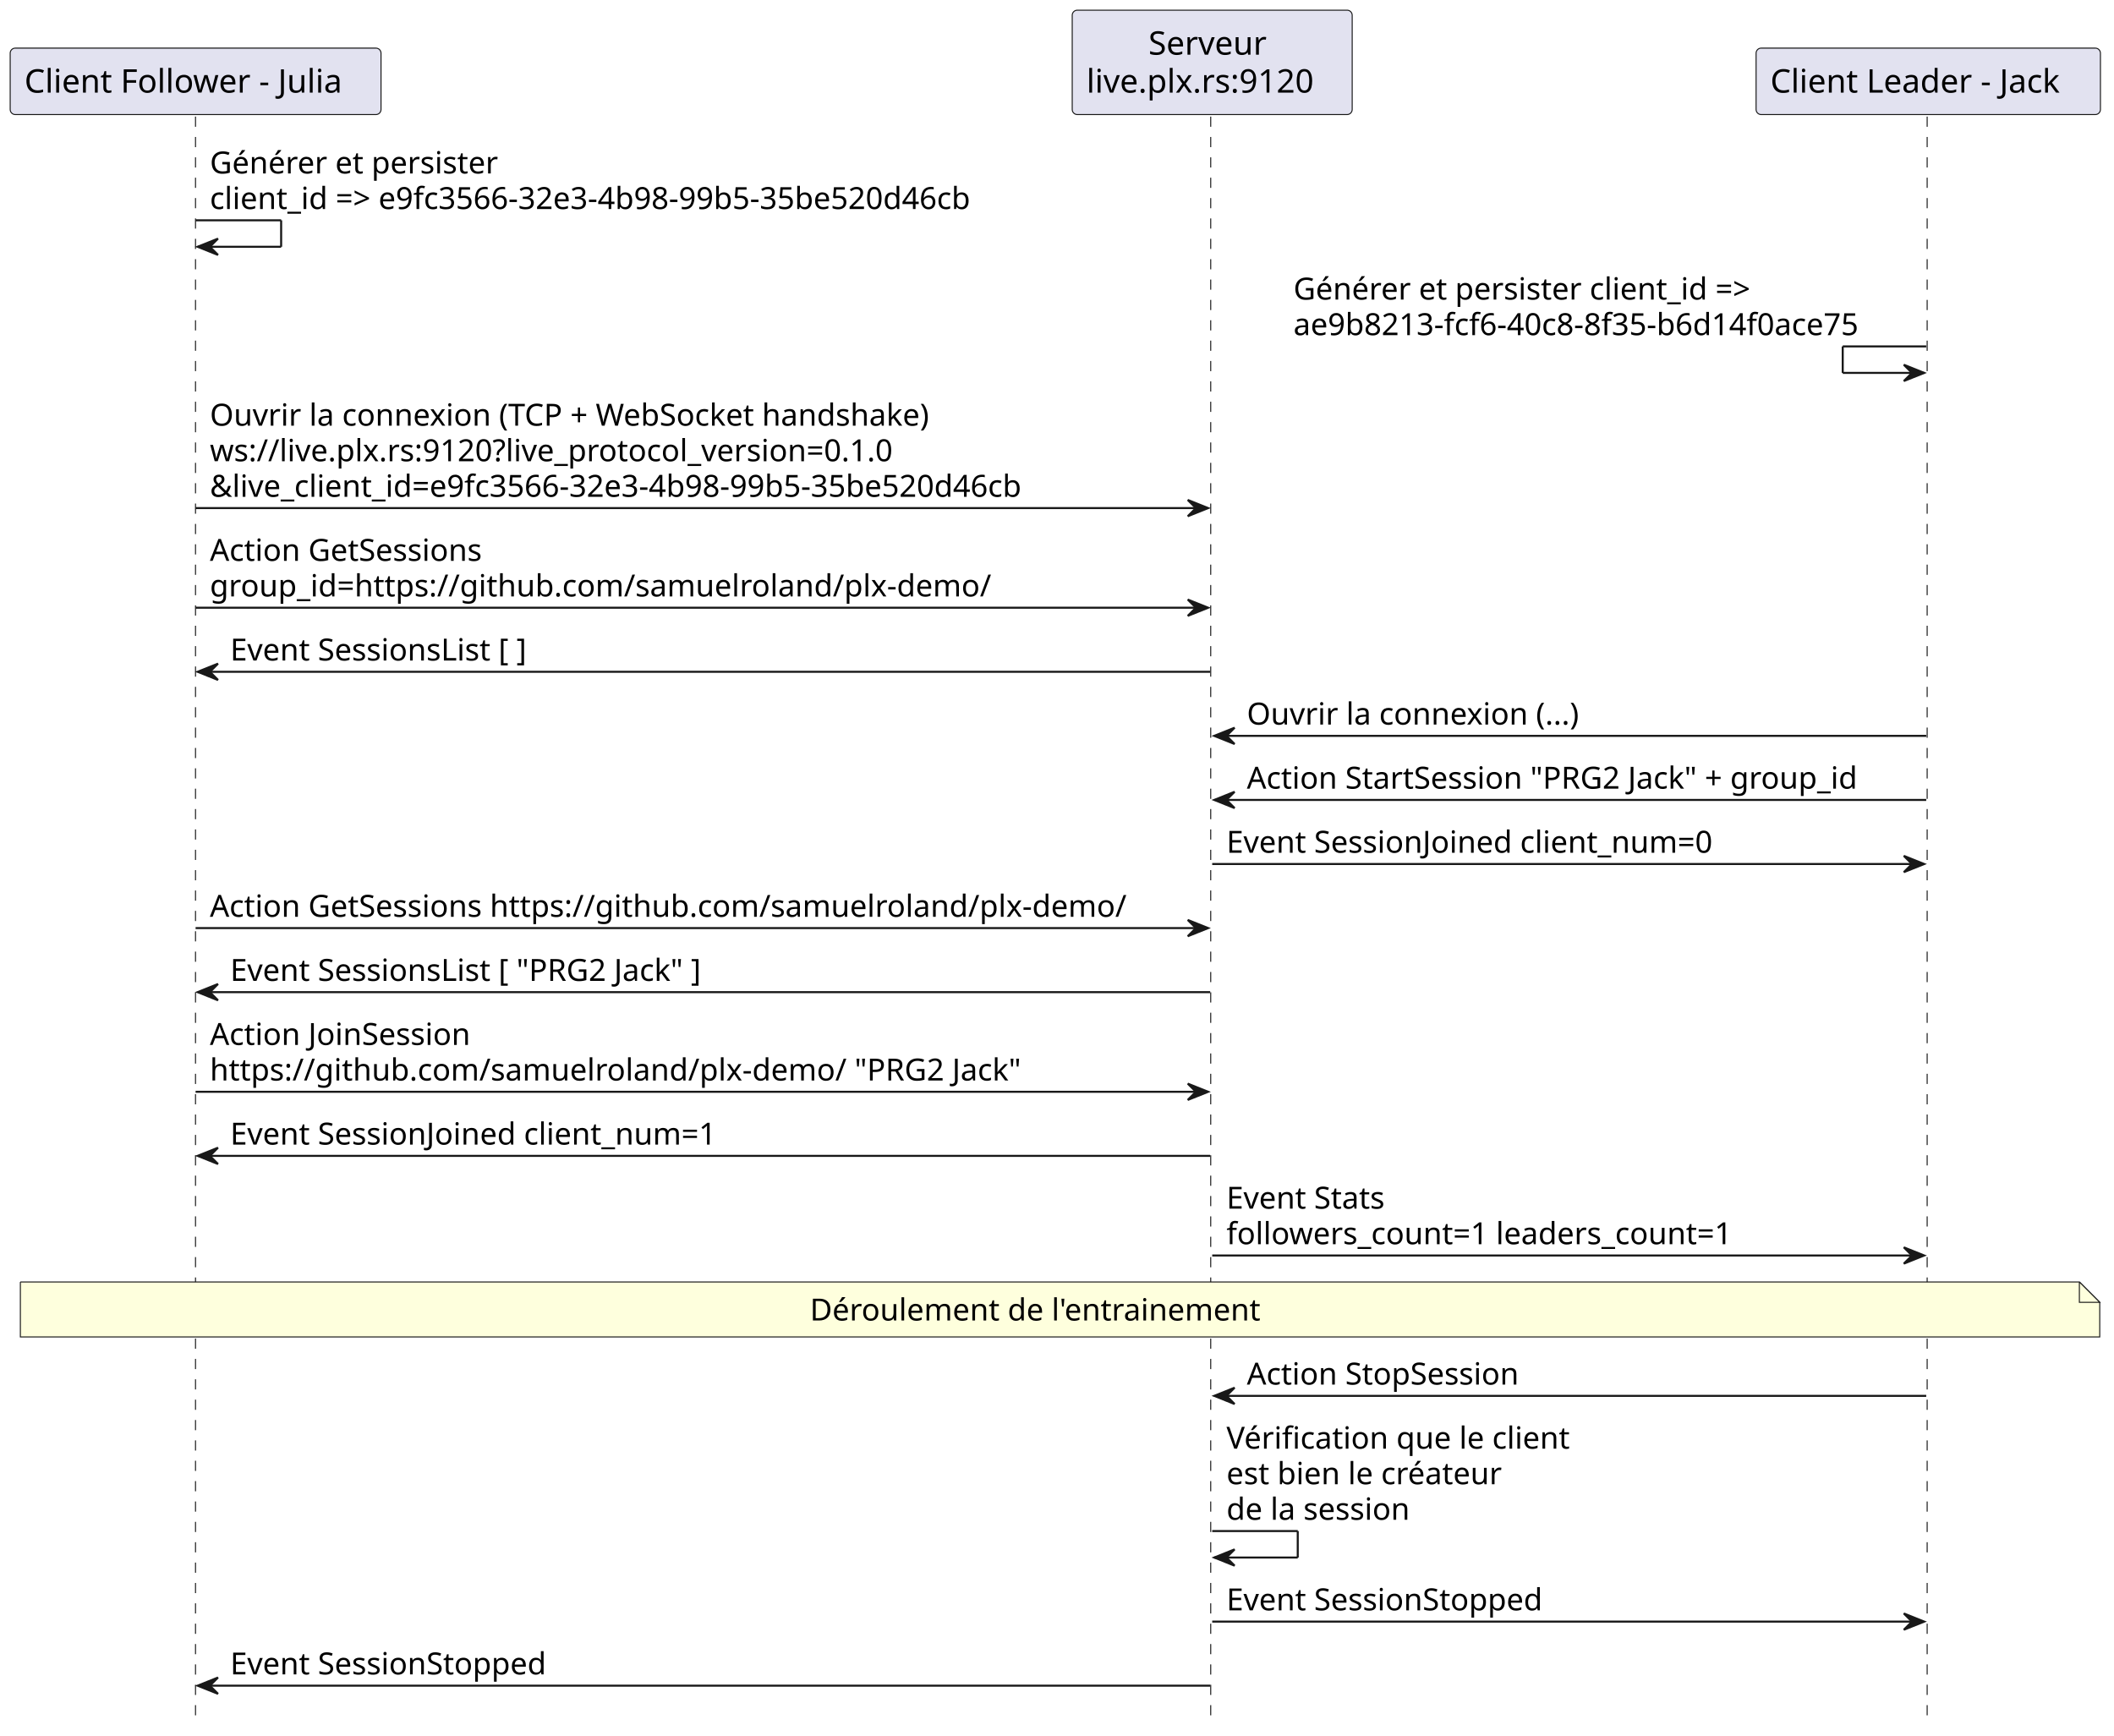
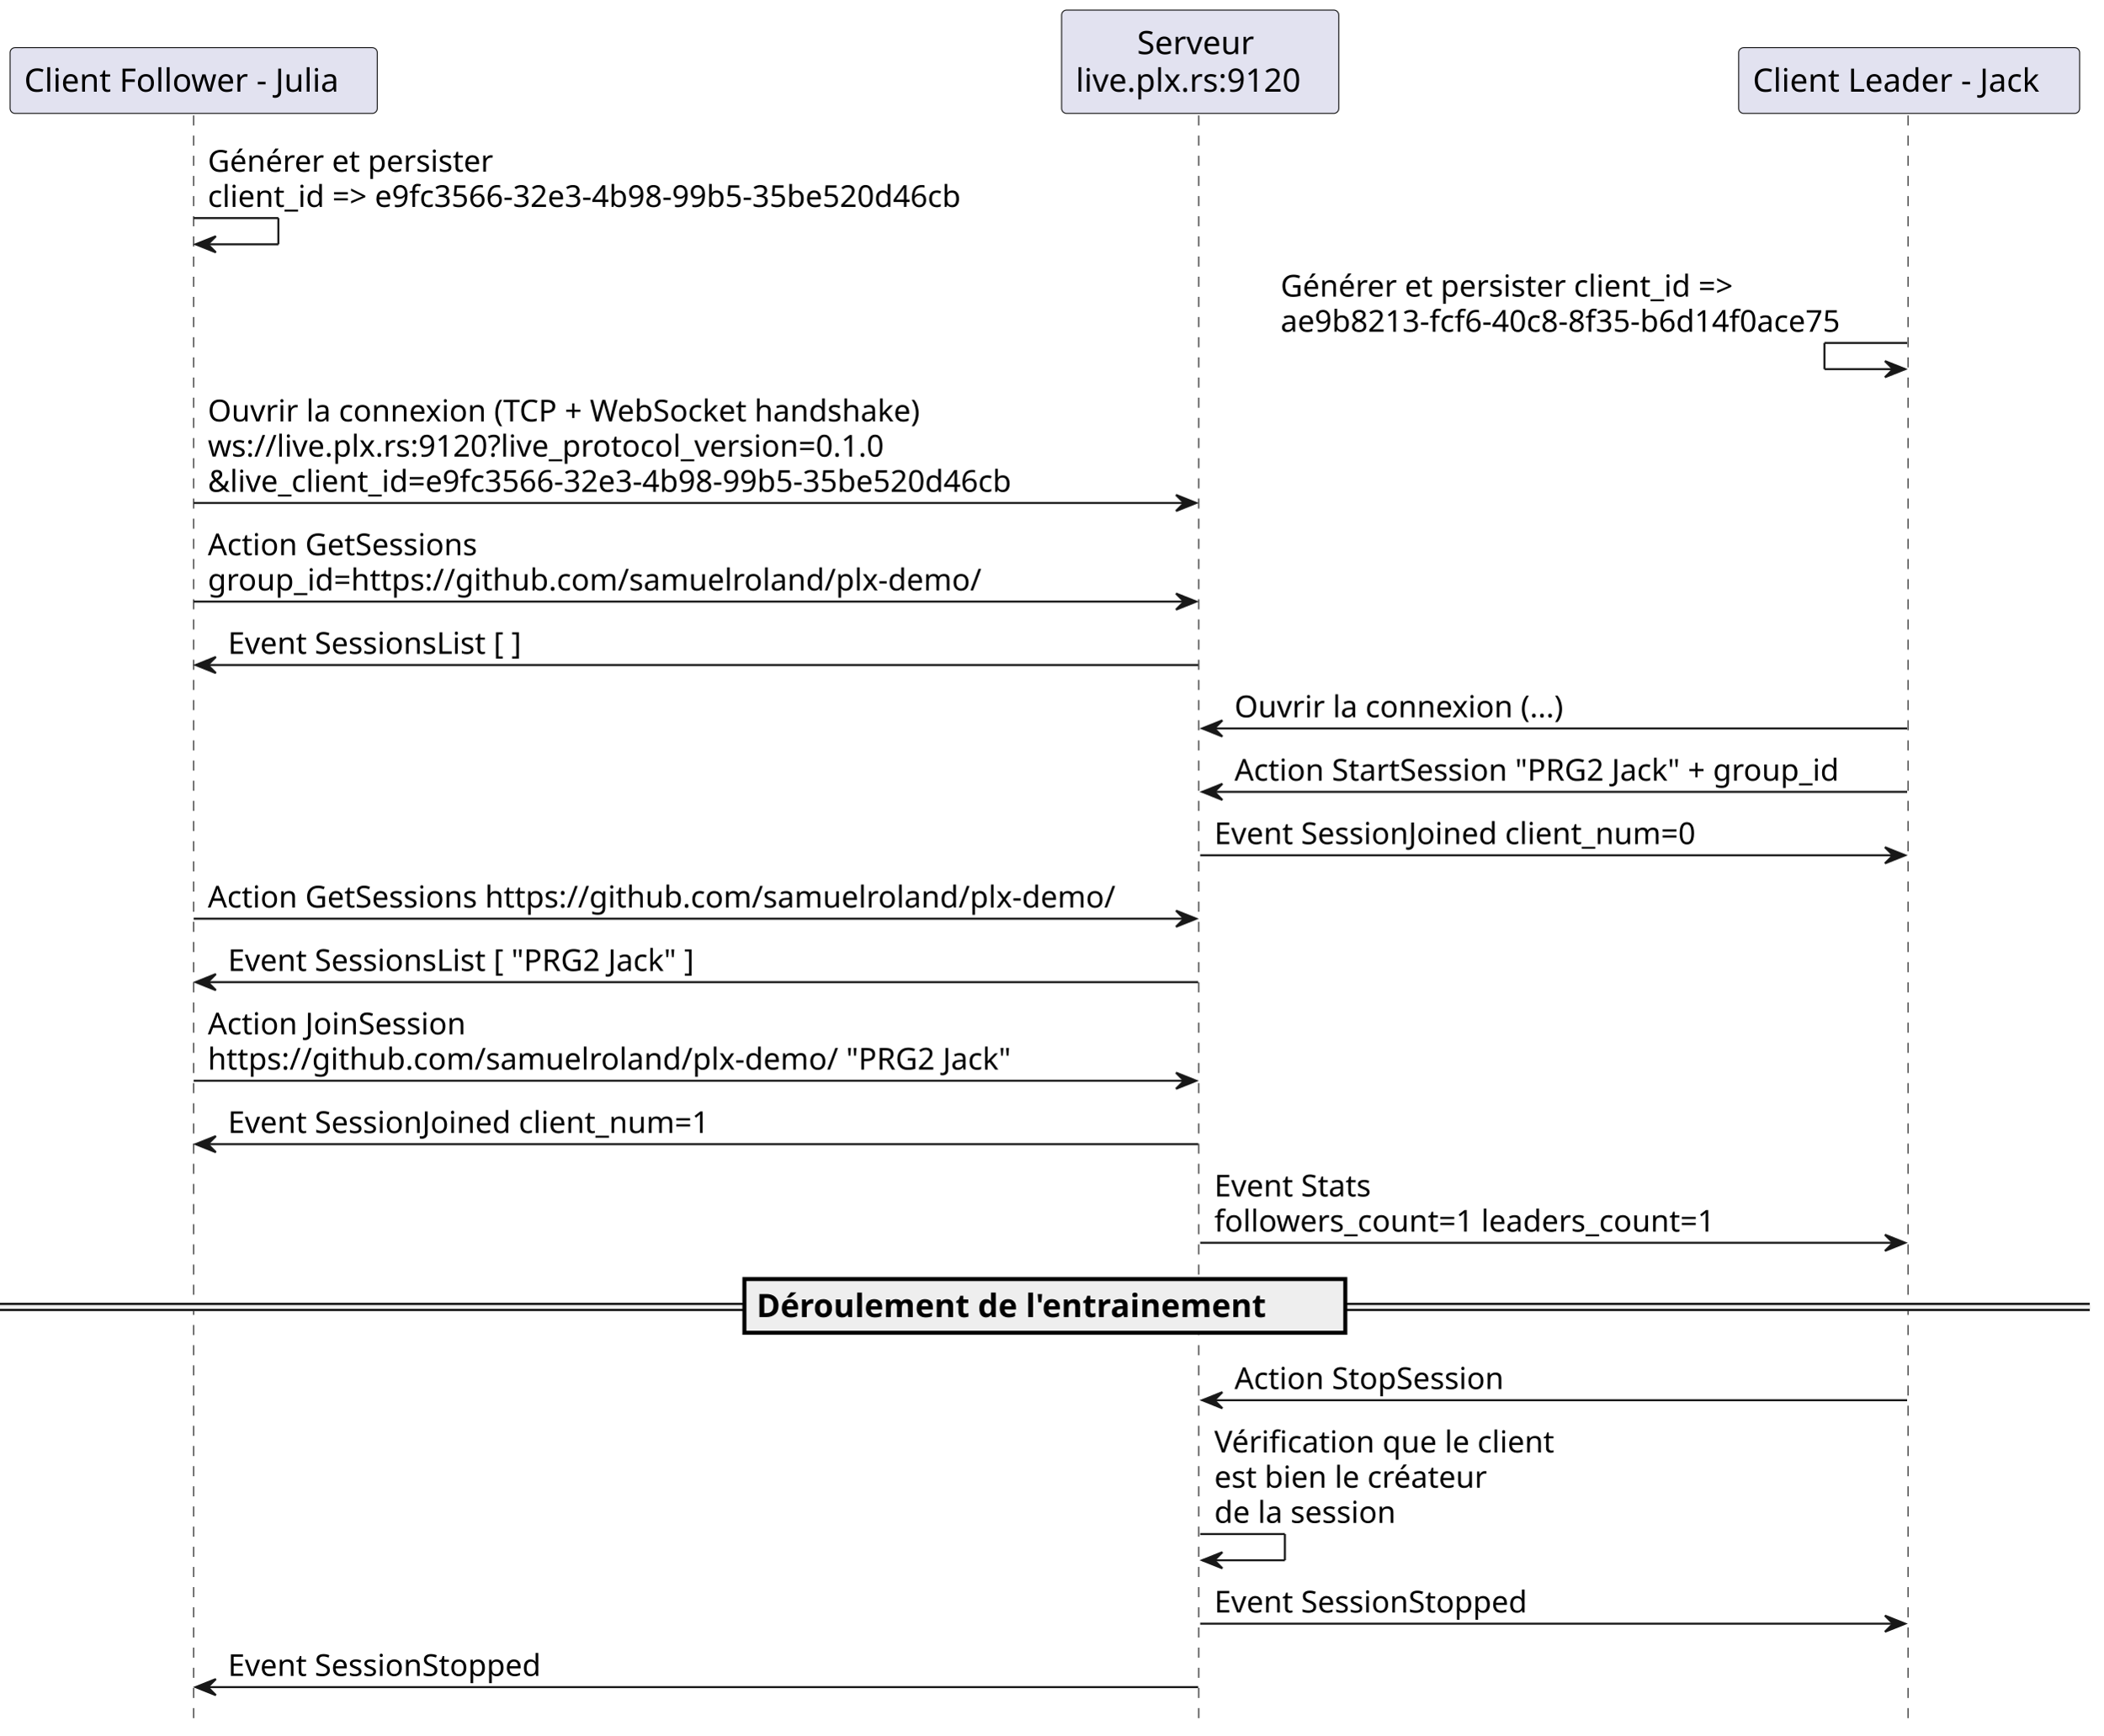
- <svg xmlns="http://www.w3.org/2000/svg" contentStyleType="text/css" height="852px" preserveAspectRatio="none" style="width:1038px;height:852px;background:#FFFFFF;" version="1.1" viewBox="0 0 1038 852" width="1038px" zoomAndPan="magnify">
+ <svg xmlns="http://www.w3.org/2000/svg" contentStyleType="text/css" height="861px" preserveAspectRatio="none" style="width:1043px;height:861px;background:#FFFFFF;" version="1.1" viewBox="0 0 1043 861" width="1043px" zoomAndPan="magnify">
  <defs />
  <g>
-     <line style="stroke:#181818;stroke-width:0.5;stroke-dasharray:5.0,5.0;" x1="96" x2="96" y1="57.25" y2="845.695" />
-     <line style="stroke:#181818;stroke-width:0.5;stroke-dasharray:5.0,5.0;" x1="594.475" x2="594.475" y1="57.25" y2="845.695" />
-     <line style="stroke:#181818;stroke-width:0.5;stroke-dasharray:5.0,5.0;" x1="946.26" x2="946.26" y1="57.25" y2="845.695" />
+     <line style="stroke:#181818;stroke-width:0.5;stroke-dasharray:5.0,5.0;" x1="96" x2="96" y1="57.25" y2="854.859" />
+     <line style="stroke:#181818;stroke-width:0.5;stroke-dasharray:5.0,5.0;" x1="594.475" x2="594.475" y1="57.25" y2="854.859" />
+     <line style="stroke:#181818;stroke-width:0.5;stroke-dasharray:5.0,5.0;" x1="946.26" x2="946.26" y1="57.25" y2="854.859" />
    <rect fill="#E2E2F0" height="32.625" rx="2.5" ry="2.5" style="stroke:#181818;stroke-width:0.5;" width="182.086" x="5" y="23.625" />
    <text fill="#000000" font-family="sans-serif" font-size="16" lengthAdjust="spacing" textLength="168.086" x="12" y="45.477">Client Follower - Julia</text>
    <rect fill="#E2E2F0" height="51.25" rx="2.5" ry="2.5" style="stroke:#181818;stroke-width:0.5;" width="137.469" x="526.475" y="5" />
    <text fill="#000000" font-family="sans-serif" font-size="16" lengthAdjust="spacing" textLength="62.609" x="563.904" y="26.852">Serveur</text>
    <text fill="#000000" font-family="sans-serif" font-size="16" lengthAdjust="spacing" textLength="123.469" x="533.475" y="45.477">live.plx.rs:9120</text>
    <rect fill="#E2E2F0" height="32.625" rx="2.5" ry="2.5" style="stroke:#181818;stroke-width:0.5;" width="169.078" x="862.26" y="23.625" />
    <text fill="#000000" font-family="sans-serif" font-size="16" lengthAdjust="spacing" textLength="155.078" x="869.26" y="45.477">Client Leader - Jack</text>
    <line style="stroke:#181818;stroke-width:1.0;" x1="96.043" x2="138.043" y1="108.172" y2="108.172" />
    <line style="stroke:#181818;stroke-width:1.0;" x1="138.043" x2="138.043" y1="108.172" y2="121.172" />
    <line style="stroke:#181818;stroke-width:1.0;" x1="97.043" x2="138.043" y1="121.172" y2="121.172" />
    <polygon fill="#181818" points="107.043,117.172,97.043,121.172,107.043,125.172,103.043,121.172" style="stroke:#181818;stroke-width:1.0;" />
    <text fill="#000000" font-family="sans-serif" font-size="15" lengthAdjust="spacing" textLength="151.787" x="103.043" y="85.173">Générer et persister</text>
    <text fill="#000000" font-family="sans-serif" font-size="15" lengthAdjust="spacing" textLength="416.191" x="103.043" y="102.634">client_id =&gt; e9fc3566-32e3-4b98-99b5-35be520d46cb</text>
    <line style="stroke:#181818;stroke-width:1.0;" x1="904.799" x2="945.799" y1="170.094" y2="170.094" />
    <line style="stroke:#181818;stroke-width:1.0;" x1="904.799" x2="904.799" y1="170.094" y2="183.094" />
    <line style="stroke:#181818;stroke-width:1.0;" x1="904.799" x2="944.799" y1="183.094" y2="183.094" />
    <polygon fill="#181818" points="934.799,179.094,944.799,183.094,934.799,187.094,938.799,183.094" style="stroke:#181818;stroke-width:1.0;" />
    <text fill="#000000" font-family="sans-serif" font-size="15" lengthAdjust="spacing" textLength="248.848" x="635.097" y="147.095">Générer et persister client_id =&gt;</text>
    <text fill="#000000" font-family="sans-serif" font-size="15" lengthAdjust="spacing" textLength="304.702" x="635.097" y="164.556">ae9b8213-fcf6-40c8-8f35-b6d14f0ace75</text>
    <polygon fill="#181818" points="583.209,245.477,593.209,249.477,583.209,253.477,587.209,249.477" style="stroke:#181818;stroke-width:1.0;" />
    <line style="stroke:#181818;stroke-width:1.0;" x1="96.043" x2="589.209" y1="249.477" y2="249.477" />
    <text fill="#000000" font-family="sans-serif" font-size="15" lengthAdjust="spacing" textLength="385.488" x="103.043" y="209.017">Ouvrir la connexion (TCP + WebSocket handshake)</text>
    <text fill="#000000" font-family="sans-serif" font-size="15" lengthAdjust="spacing" textLength="367.588" x="103.043" y="226.478">ws://live.plx.rs:9120?live_protocol_version=0.1.0</text>
    <text fill="#000000" font-family="sans-serif" font-size="15" lengthAdjust="spacing" textLength="439.724" x="103.043" y="243.939">&amp;live_client_id=e9fc3566-32e3-4b98-99b5-35be520d46cb</text>
    <polygon fill="#181818" points="583.209,294.398,593.209,298.398,583.209,302.398,587.209,298.398" style="stroke:#181818;stroke-width:1.0;" />
    <line style="stroke:#181818;stroke-width:1.0;" x1="96.043" x2="589.209" y1="298.398" y2="298.398" />
    <text fill="#000000" font-family="sans-serif" font-size="15" lengthAdjust="spacing" textLength="143.789" x="103.043" y="275.4">Action GetSessions</text>
    <text fill="#000000" font-family="sans-serif" font-size="15" lengthAdjust="spacing" textLength="404.26" x="103.043" y="292.861">group_id=https://github.com/samuelroland/plx-demo/</text>
    <polygon fill="#181818" points="107.043,325.859,97.043,329.859,107.043,333.859,103.043,329.859" style="stroke:#181818;stroke-width:1.0;" />
    <line style="stroke:#181818;stroke-width:1.0;" x1="101.043" x2="594.209" y1="329.859" y2="329.859" />
    <text fill="#000000" font-family="sans-serif" font-size="15" lengthAdjust="spacing" textLength="165.015" x="113.043" y="324.322">Event SessionsList [  ]</text>
    <polygon fill="#181818" points="606.209,357.32,596.209,361.32,606.209,365.32,602.209,361.32" style="stroke:#181818;stroke-width:1.0;" />
    <line style="stroke:#181818;stroke-width:1.0;" x1="600.209" x2="945.799" y1="361.32" y2="361.32" />
    <text fill="#000000" font-family="sans-serif" font-size="15" lengthAdjust="spacing" textLength="177.759" x="612.209" y="355.783">Ouvrir la connexion (...)</text>
    <polygon fill="#181818" points="606.209,388.781,596.209,392.781,606.209,396.781,602.209,392.781" style="stroke:#181818;stroke-width:1.0;" />
    <line style="stroke:#181818;stroke-width:1.0;" x1="600.209" x2="945.799" y1="392.781" y2="392.781" />
    <text fill="#000000" font-family="sans-serif" font-size="15" lengthAdjust="spacing" textLength="327.59" x="612.209" y="387.244">Action StartSession "PRG2 Jack" + group_id</text>
    <polygon fill="#181818" points="934.799,420.242,944.799,424.242,934.799,428.242,938.799,424.242" style="stroke:#181818;stroke-width:1.0;" />
    <line style="stroke:#181818;stroke-width:1.0;" x1="595.209" x2="940.799" y1="424.242" y2="424.242" />
    <text fill="#000000" font-family="sans-serif" font-size="15" lengthAdjust="spacing" textLength="260.2" x="602.209" y="418.705">Event SessionJoined client_num=0</text>
    <polygon fill="#181818" points="583.209,451.703,593.209,455.703,583.209,459.703,587.209,455.703" style="stroke:#181818;stroke-width:1.0;" />
    <line style="stroke:#181818;stroke-width:1.0;" x1="96.043" x2="589.209" y1="455.703" y2="455.703" />
    <text fill="#000000" font-family="sans-serif" font-size="15" lengthAdjust="spacing" textLength="475.166" x="103.043" y="450.166">Action GetSessions https://github.com/samuelroland/plx-demo/</text>
    <polygon fill="#181818" points="107.043,483.164,97.043,487.164,107.043,491.164,103.043,487.164" style="stroke:#181818;stroke-width:1.0;" />
    <line style="stroke:#181818;stroke-width:1.0;" x1="101.043" x2="594.209" y1="487.164" y2="487.164" />
    <text fill="#000000" font-family="sans-serif" font-size="15" lengthAdjust="spacing" textLength="254.766" x="113.043" y="481.627">Event SessionsList [ "PRG2 Jack" ]</text>
    <polygon fill="#181818" points="583.209,532.086,593.209,536.086,583.209,540.086,587.209,536.086" style="stroke:#181818;stroke-width:1.0;" />
    <line style="stroke:#181818;stroke-width:1.0;" x1="96.043" x2="589.209" y1="536.086" y2="536.086" />
    <text fill="#000000" font-family="sans-serif" font-size="15" lengthAdjust="spacing" textLength="136.516" x="103.043" y="513.087">Action JoinSession</text>
    <text fill="#000000" font-family="sans-serif" font-size="15" lengthAdjust="spacing" textLength="421.128" x="103.043" y="530.548">https://github.com/samuelroland/plx-demo/ "PRG2 Jack"</text>
    <polygon fill="#181818" points="107.043,563.547,97.043,567.547,107.043,571.547,103.043,567.547" style="stroke:#181818;stroke-width:1.0;" />
    <line style="stroke:#181818;stroke-width:1.0;" x1="101.043" x2="594.209" y1="567.547" y2="567.547" />
    <text fill="#000000" font-family="sans-serif" font-size="15" lengthAdjust="spacing" textLength="260.2" x="113.043" y="562.009">Event SessionJoined client_num=1</text>
    <polygon fill="#181818" points="934.799,612.469,944.799,616.469,934.799,620.469,938.799,616.469" style="stroke:#181818;stroke-width:1.0;" />
    <line style="stroke:#181818;stroke-width:1.0;" x1="595.209" x2="940.799" y1="616.469" y2="616.469" />
    <text fill="#000000" font-family="sans-serif" font-size="15" lengthAdjust="spacing" textLength="86.03" x="602.209" y="593.47">Event Stats</text>
    <text fill="#000000" font-family="sans-serif" font-size="15" lengthAdjust="spacing" textLength="271.399" x="602.209" y="610.931">followers_count=1 leaders_count=1</text>
-     <path d="M10,629.469 L10,656.469 L1031,656.469 L1031,639.469 L1021,629.469 L10,629.469 " fill="#FEFFDD" style="stroke:#181818;stroke-width:0.5;" />
-     <path d="M1021,629.469 L1021,639.469 L1031,639.469 L1021,629.469 " fill="#FEFFDD" style="stroke:#181818;stroke-width:0.5;" />
-     <text fill="#000000" font-family="sans-serif" font-size="15" lengthAdjust="spacing" textLength="236.939" x="397.7" y="648.392">Déroulement de l'entrainement</text>
-     <polygon fill="#181818" points="606.209,681.391,596.209,685.391,606.209,689.391,602.209,685.391" style="stroke:#181818;stroke-width:1.0;" />
-     <line style="stroke:#181818;stroke-width:1.0;" x1="600.209" x2="945.799" y1="685.391" y2="685.391" />
-     <text fill="#000000" font-family="sans-serif" font-size="15" lengthAdjust="spacing" textLength="143.342" x="612.209" y="679.853">Action StopSession</text>
-     <line style="stroke:#181818;stroke-width:1.0;" x1="595.209" x2="637.209" y1="751.773" y2="751.773" />
-     <line style="stroke:#181818;stroke-width:1.0;" x1="637.209" x2="637.209" y1="751.773" y2="764.773" />
-     <line style="stroke:#181818;stroke-width:1.0;" x1="596.209" x2="637.209" y1="764.773" y2="764.773" />
-     <polygon fill="#181818" points="606.209,760.773,596.209,764.773,606.209,768.773,602.209,764.773" style="stroke:#181818;stroke-width:1.0;" />
-     <text fill="#000000" font-family="sans-serif" font-size="15" lengthAdjust="spacing" textLength="182.6" x="602.209" y="711.314">Vérification que le client</text>
-     <text fill="#000000" font-family="sans-serif" font-size="15" lengthAdjust="spacing" textLength="146.667" x="602.209" y="728.775">est bien le créateur</text>
-     <text fill="#000000" font-family="sans-serif" font-size="15" lengthAdjust="spacing" textLength="97.17" x="602.209" y="746.236">de la session</text>
-     <polygon fill="#181818" points="934.799,792.234,944.799,796.234,934.799,800.234,938.799,796.234" style="stroke:#181818;stroke-width:1.0;" />
-     <line style="stroke:#181818;stroke-width:1.0;" x1="595.209" x2="940.799" y1="796.234" y2="796.234" />
-     <text fill="#000000" font-family="sans-serif" font-size="15" lengthAdjust="spacing" textLength="167.344" x="602.209" y="790.697">Event SessionStopped</text>
-     <polygon fill="#181818" points="107.043,823.695,97.043,827.695,107.043,831.695,103.043,827.695" style="stroke:#181818;stroke-width:1.0;" />
-     <line style="stroke:#181818;stroke-width:1.0;" x1="101.043" x2="594.209" y1="827.695" y2="827.695" />
-     <text fill="#000000" font-family="sans-serif" font-size="15" lengthAdjust="spacing" textLength="167.344" x="113.043" y="822.158">Event SessionStopped</text>
+     <rect fill="#EEEEEE" height="3" style="stroke:#EEEEEE;stroke-width:1.0;" width="1036.338" x="0" y="646.781" />
+     <line style="stroke:#000000;stroke-width:1.0;" x1="0" x2="1036.338" y1="646.781" y2="646.781" />
+     <line style="stroke:#000000;stroke-width:1.0;" x1="0" x2="1036.338" y1="649.781" y2="649.781" />
+     <rect fill="#EEEEEE" height="26.625" style="stroke:#000000;stroke-width:2.0;" width="298" x="369.169" y="634.469" />
+     <text fill="#000000" font-family="sans-serif" font-size="16" font-weight="bold" lengthAdjust="spacing" textLength="284" x="375.169" y="653.32">Déroulement de l'entrainement</text>
+     <polygon fill="#181818" points="606.209,690.555,596.209,694.555,606.209,698.555,602.209,694.555" style="stroke:#181818;stroke-width:1.0;" />
+     <line style="stroke:#181818;stroke-width:1.0;" x1="600.209" x2="945.799" y1="694.555" y2="694.555" />
+     <text fill="#000000" font-family="sans-serif" font-size="15" lengthAdjust="spacing" textLength="143.342" x="612.209" y="689.017">Action StopSession</text>
+     <line style="stroke:#181818;stroke-width:1.0;" x1="595.209" x2="637.209" y1="760.938" y2="760.938" />
+     <line style="stroke:#181818;stroke-width:1.0;" x1="637.209" x2="637.209" y1="760.938" y2="773.938" />
+     <line style="stroke:#181818;stroke-width:1.0;" x1="596.209" x2="637.209" y1="773.938" y2="773.938" />
+     <polygon fill="#181818" points="606.209,769.938,596.209,773.938,606.209,777.938,602.209,773.938" style="stroke:#181818;stroke-width:1.0;" />
+     <text fill="#000000" font-family="sans-serif" font-size="15" lengthAdjust="spacing" textLength="182.6" x="602.209" y="720.478">Vérification que le client</text>
+     <text fill="#000000" font-family="sans-serif" font-size="15" lengthAdjust="spacing" textLength="146.667" x="602.209" y="737.939">est bien le créateur</text>
+     <text fill="#000000" font-family="sans-serif" font-size="15" lengthAdjust="spacing" textLength="97.17" x="602.209" y="755.4">de la session</text>
+     <polygon fill="#181818" points="934.799,801.398,944.799,805.398,934.799,809.398,938.799,805.398" style="stroke:#181818;stroke-width:1.0;" />
+     <line style="stroke:#181818;stroke-width:1.0;" x1="595.209" x2="940.799" y1="805.398" y2="805.398" />
+     <text fill="#000000" font-family="sans-serif" font-size="15" lengthAdjust="spacing" textLength="167.344" x="602.209" y="799.861">Event SessionStopped</text>
+     <polygon fill="#181818" points="107.043,832.859,97.043,836.859,107.043,840.859,103.043,836.859" style="stroke:#181818;stroke-width:1.0;" />
+     <line style="stroke:#181818;stroke-width:1.0;" x1="101.043" x2="594.209" y1="836.859" y2="836.859" />
+     <text fill="#000000" font-family="sans-serif" font-size="15" lengthAdjust="spacing" textLength="167.344" x="113.043" y="831.322">Event SessionStopped</text>
  </g>
</svg>
